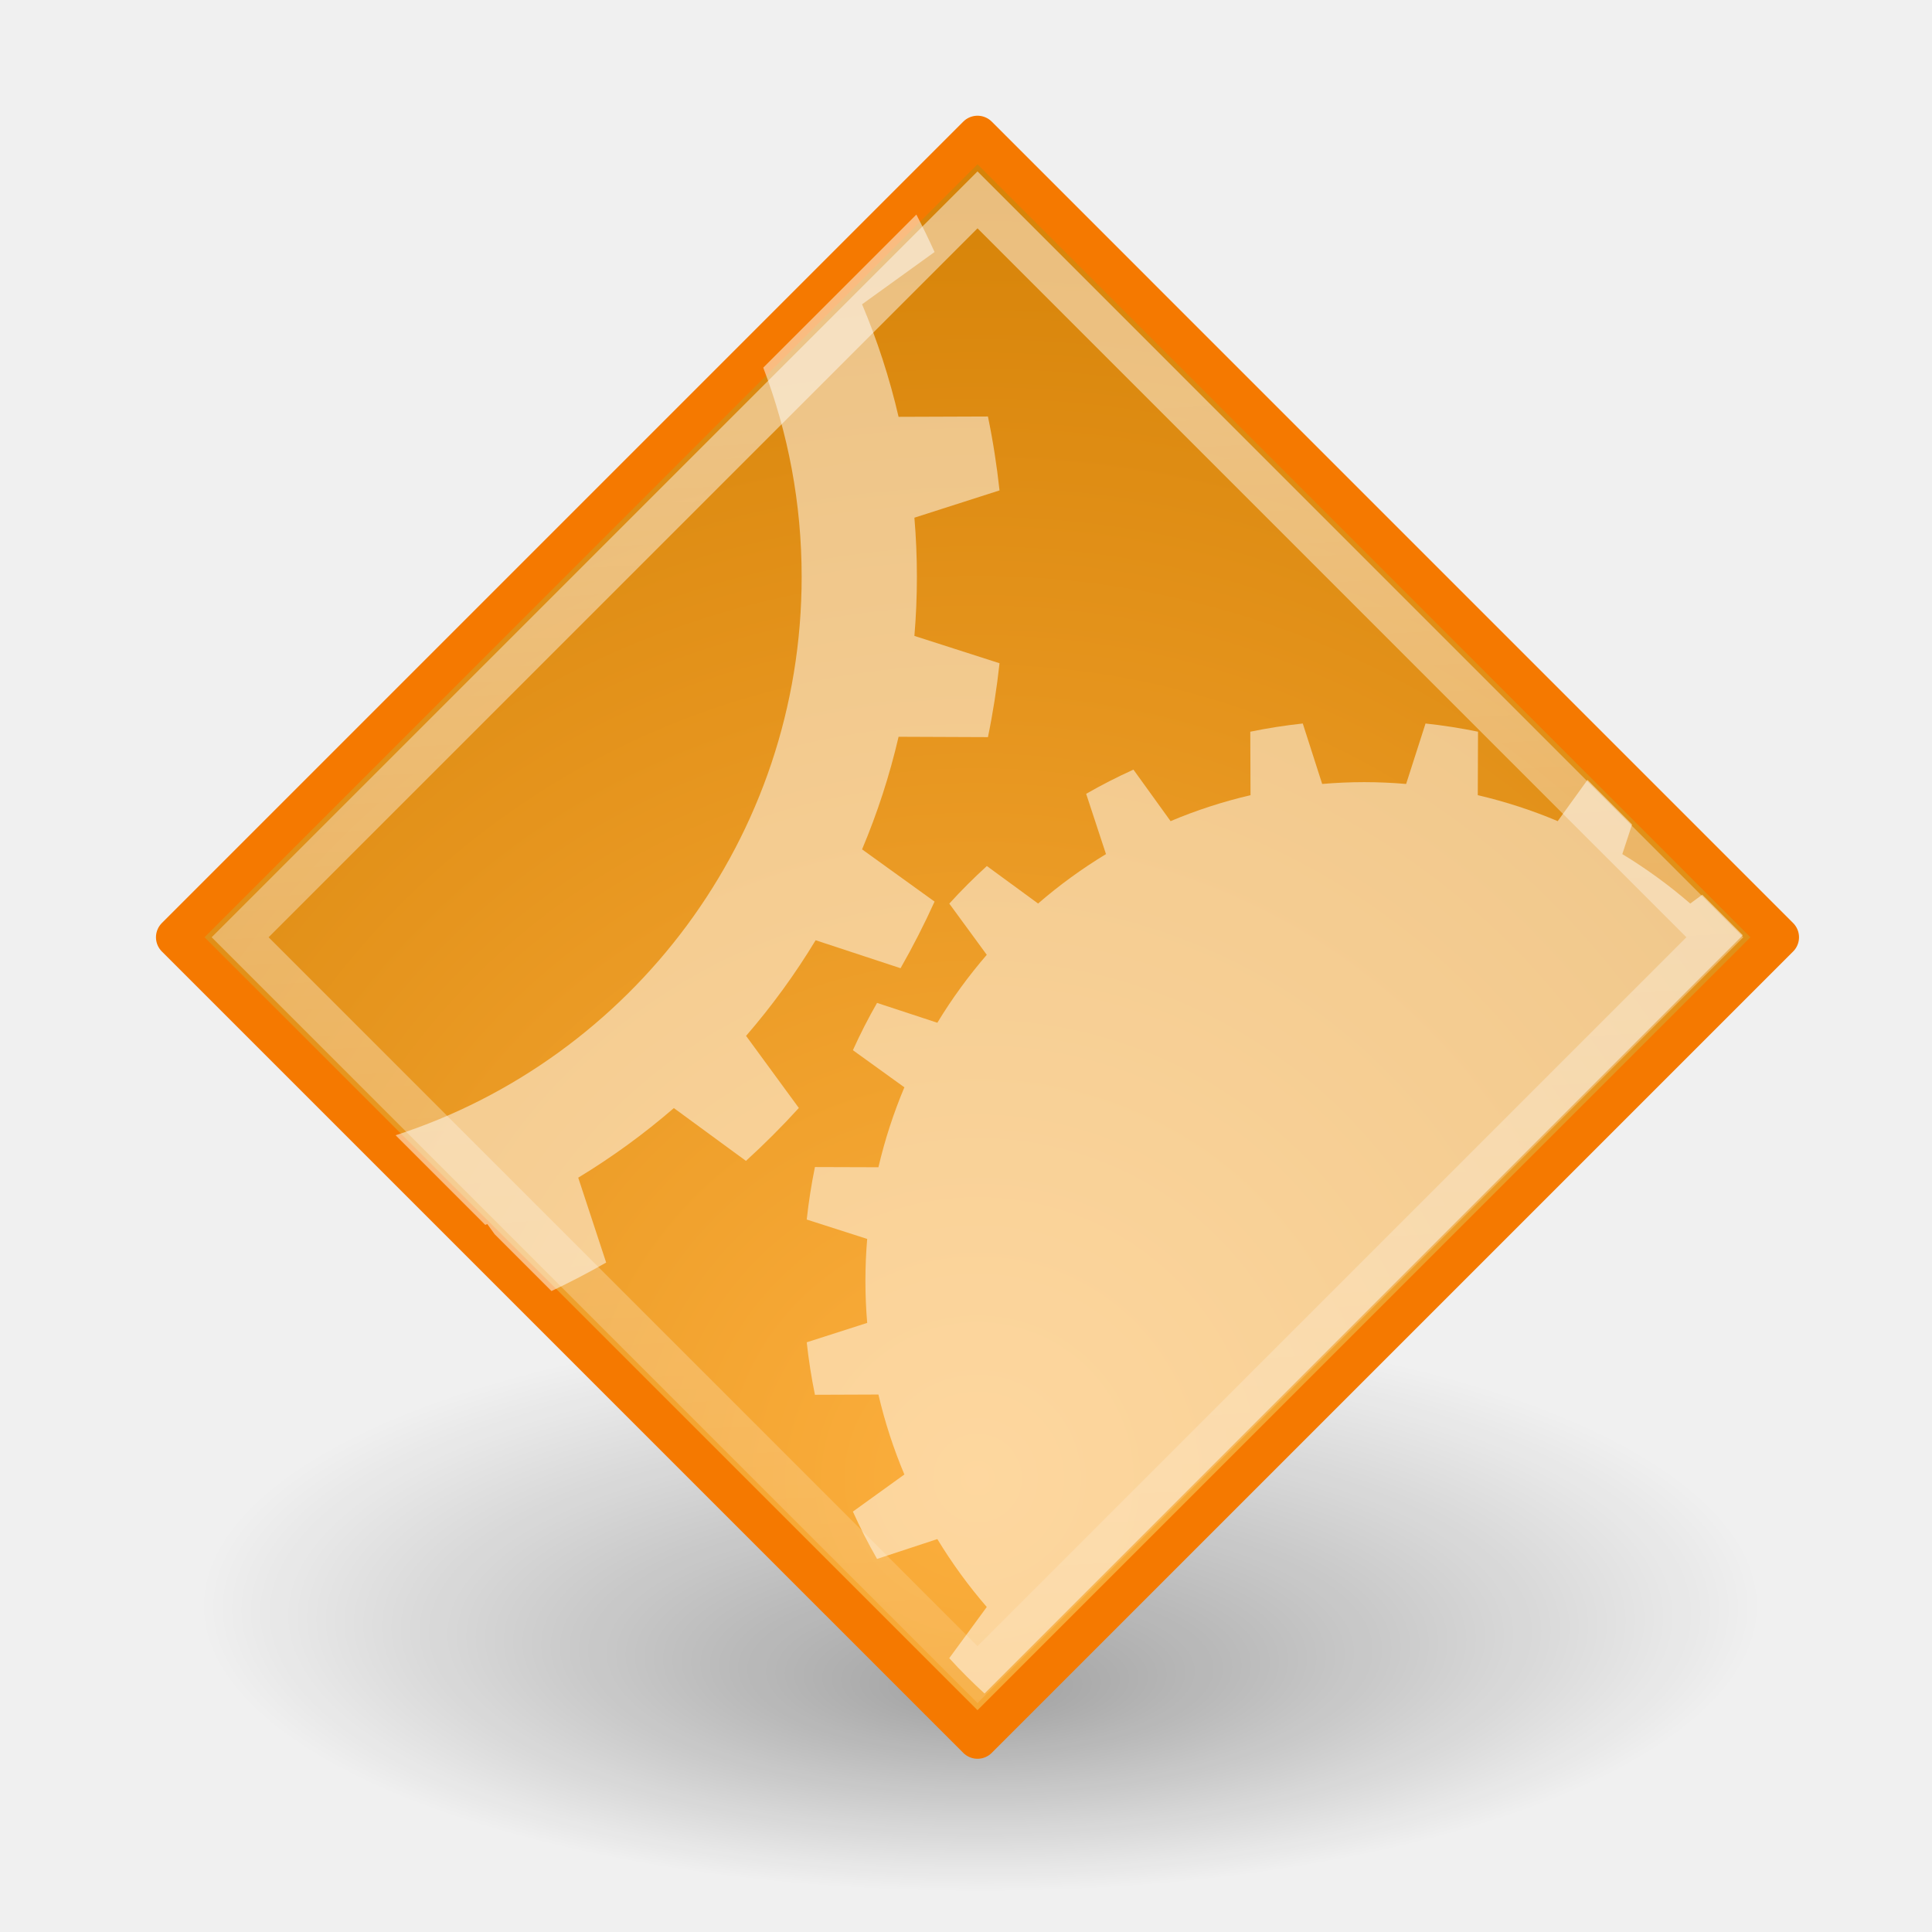
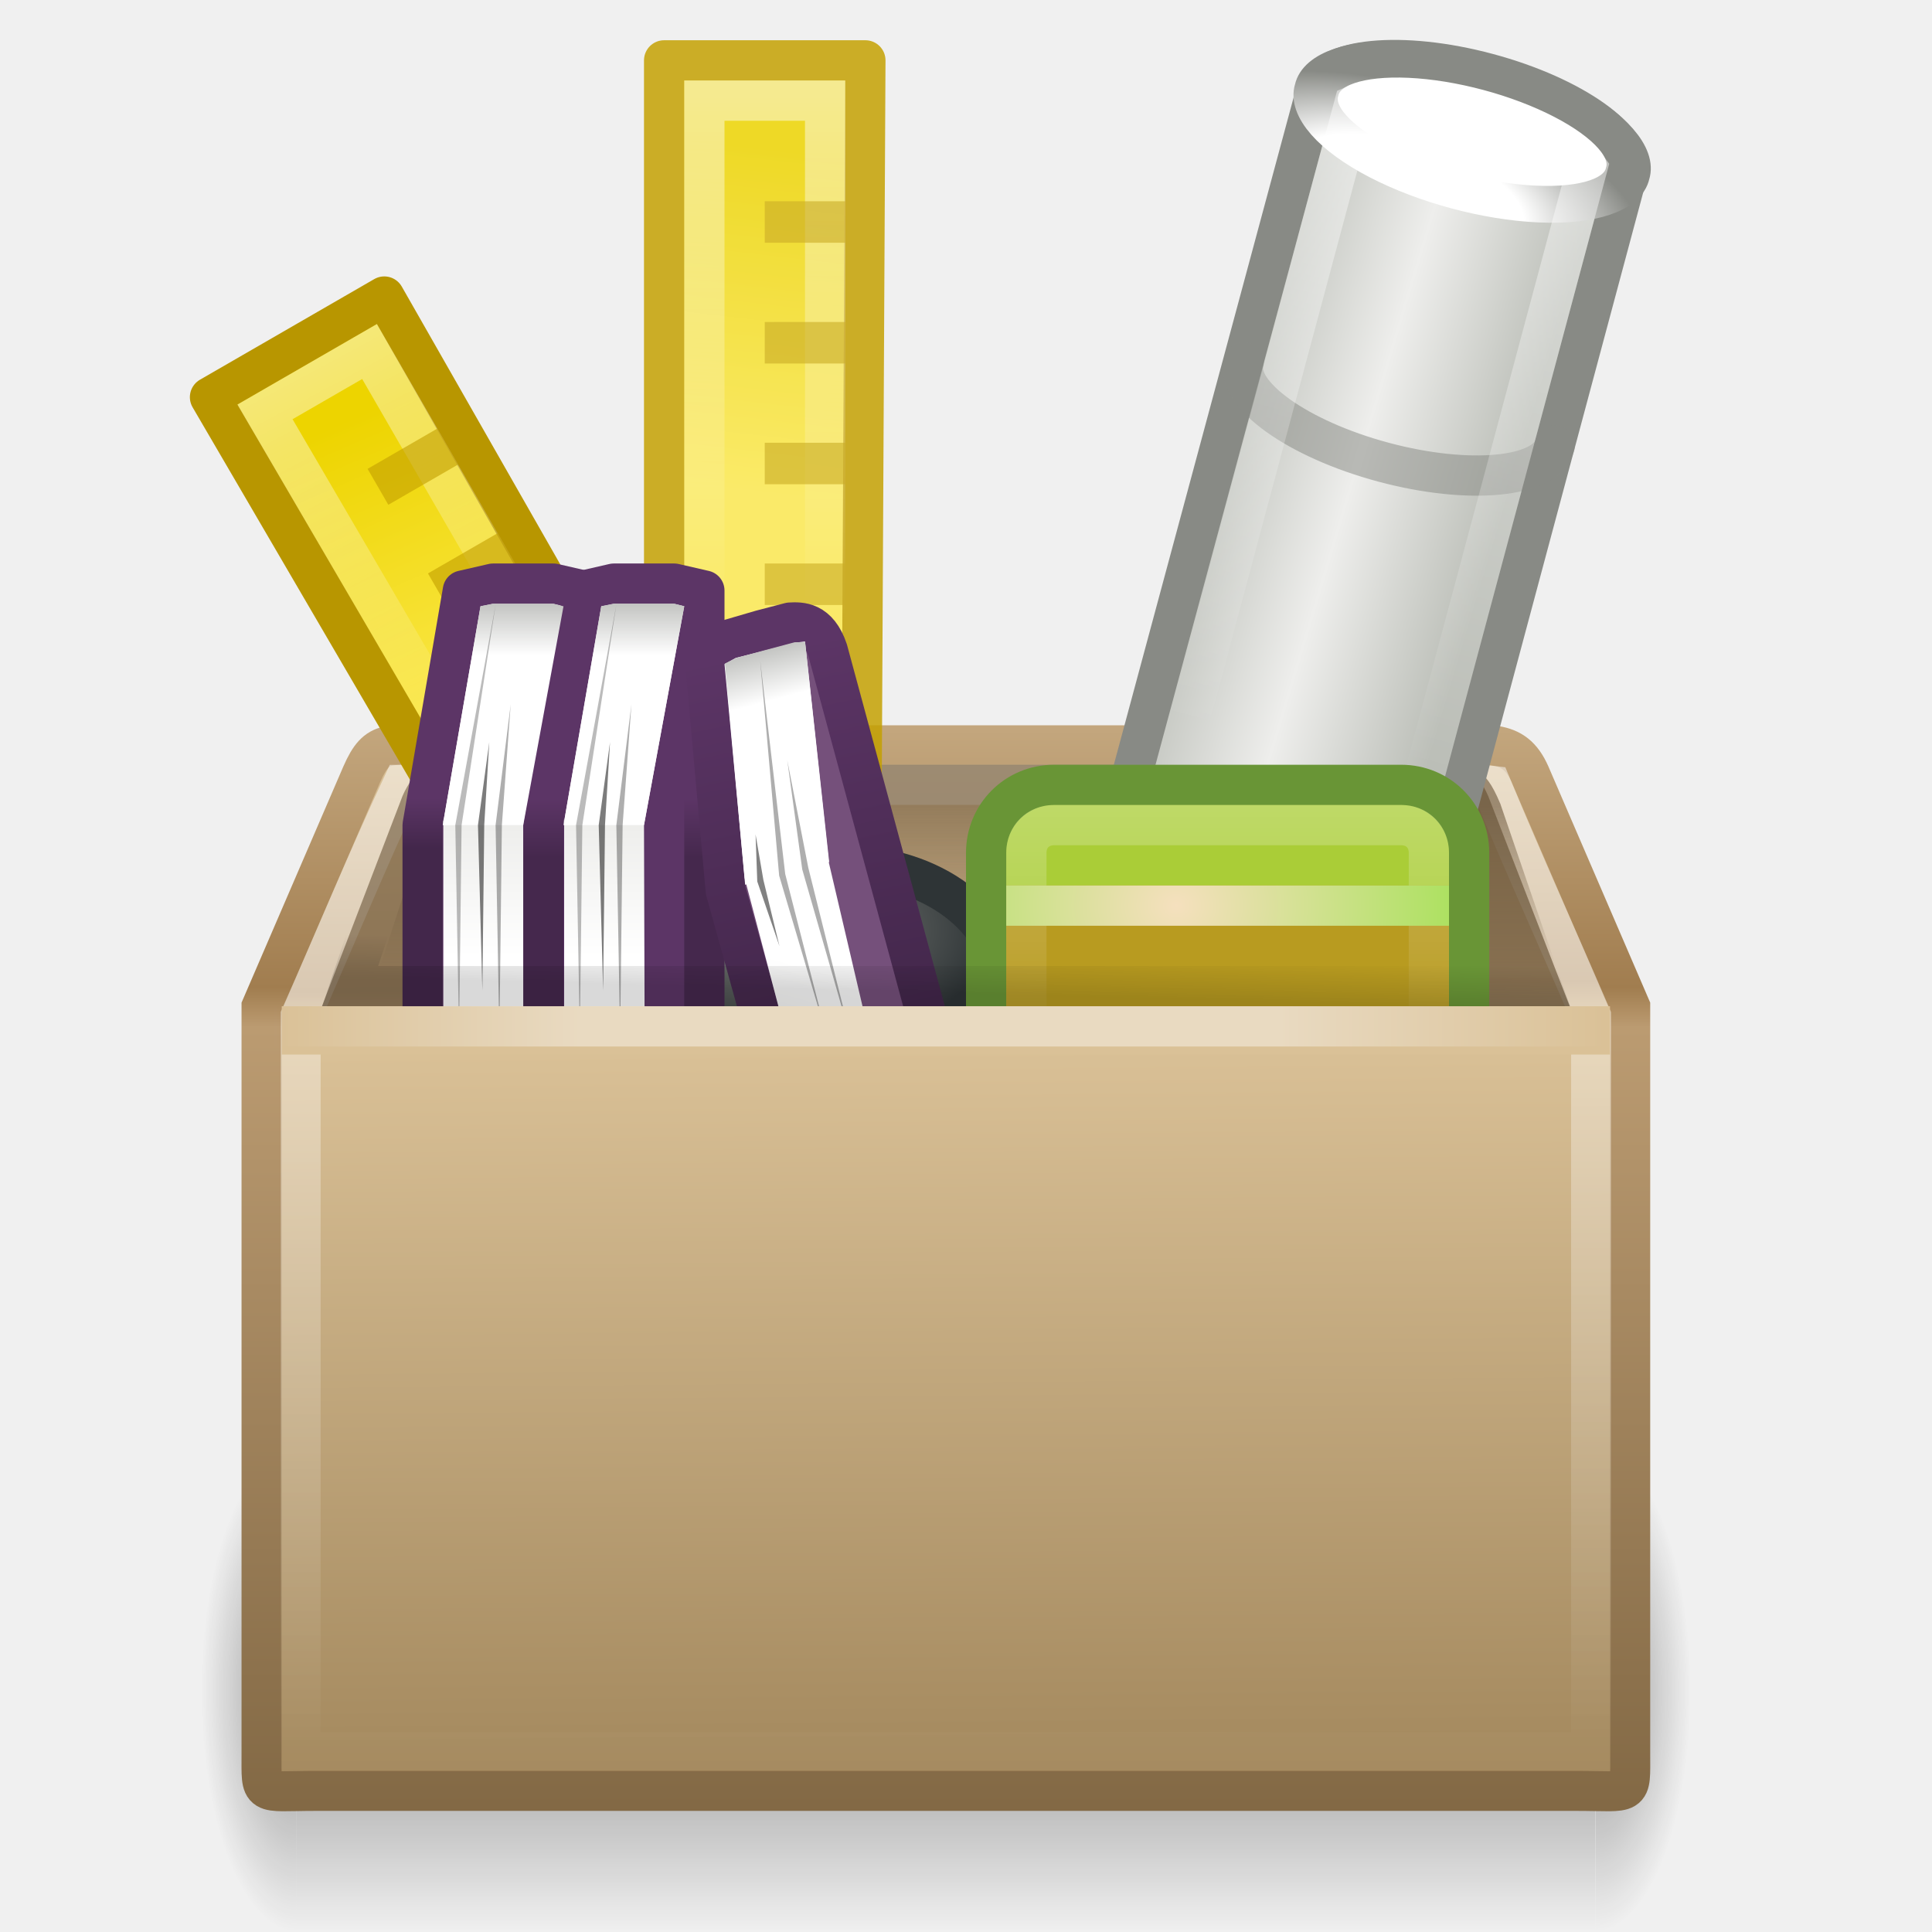
- <svg xmlns="http://www.w3.org/2000/svg" xmlns:xlink="http://www.w3.org/1999/xlink" width="48px" height="48px" id="svg53383">
+ <svg xmlns="http://www.w3.org/2000/svg" xmlns:xlink="http://www.w3.org/1999/xlink" version="1.1" width="48" height="48" id="svg2963">
  <defs id="defs3">
-     <linearGradient id="linearGradient9662">
-       <stop style="stop-color:#ffffff;stop-opacity:1;" offset="0" id="stop9664" />
-       <stop style="stop-color:#ffffff;stop-opacity:0;" offset="1" id="stop9666" />
+     <linearGradient id="linearGradient2394">
+       <stop id="stop2396" style="stop-color:#5c3566;stop-opacity:1" offset="0" />
+       <stop id="stop2398" style="stop-color:#45284d;stop-opacity:1" offset="1" />
    </linearGradient>
-     <linearGradient id="linearGradient9649">
-       <stop style="stop-color:#fcaf3e;stop-opacity:1;" offset="0" id="stop9651" />
-       <stop style="stop-color:#d37f03;stop-opacity:1;" offset="1" id="stop9653" />
+     <linearGradient id="linearGradient2384">
+       <stop id="stop2386" style="stop-color:#5c3566;stop-opacity:1" offset="0" />
+       <stop id="stop2388" style="stop-color:#43274b;stop-opacity:1" offset="1" />
    </linearGradient>
-     <linearGradient y2="14.203" x2="35.391" y1="32.416" x1="12.274" gradientUnits="userSpaceOnUse" id="linearGradient3394">
-       <stop id="stop3396" style="stop-color:#fff307;stop-opacity:1;" offset="0" />
-       <stop id="stop3398" style="stop-color:#166eff;stop-opacity:1;" offset="0.5" />
-       <stop id="stop3400" style="stop-color:#ffffff;stop-opacity:0;" offset="1" />
+     <linearGradient id="linearGradient3919">
+       <stop id="stop3921" style="stop-color:white;stop-opacity:1" offset="0" />
+       <stop id="stop3923" style="stop-color:white;stop-opacity:0" offset="1" />
    </linearGradient>
-     <radialGradient r="21.333" fy="27.569" fx="37.751" cy="27.569" cx="37.751" gradientTransform="matrix(0.441746,0.498655,-0.407098,0.360624,32.00755,10.21308)" gradientUnits="userSpaceOnUse" id="radialGradient10580" xlink:href="#linearGradient3394" />
-     <linearGradient id="linearGradient6028">
-       <stop style="stop-color:#ffffff;stop-opacity:1;" offset="0" id="stop6030" />
-       <stop style="stop-color:#ffffff;stop-opacity:0;" offset="1" id="stop6032" />
+     <linearGradient id="linearGradient3887">
+       <stop id="stop3889" style="stop-color:#edd400;stop-opacity:1" offset="0" />
+       <stop id="stop3891" style="stop-color:#fce94f;stop-opacity:1" offset="1" />
    </linearGradient>
-     <linearGradient y2="18.367" x2="17.743" y1="31.495" x1="28.703" gradientUnits="userSpaceOnUse" id="linearGradient10578" xlink:href="#linearGradient6028" />
-     <linearGradient id="linearGradient6036">
-       <stop style="stop-color:#ffffff;stop-opacity:1;" offset="0" id="stop6038" />
-       <stop style="stop-color:#ffffff;stop-opacity:0;" offset="1" id="stop6040" />
+     <linearGradient id="linearGradient3800">
+       <stop id="stop3802" style="stop-color:#babdb6;stop-opacity:1" offset="0" />
+       <stop id="stop3804" style="stop-color:#eeeeec;stop-opacity:1" offset="0.5" />
+       <stop id="stop3806" style="stop-color:#babdb6;stop-opacity:1" offset="1" />
    </linearGradient>
-     <linearGradient y2="54.698" x2="48.799" y1="3.61" x1="10.502" gradientTransform="matrix(0.573842,0,0,0.573842,20.97995,19.56347)" gradientUnits="userSpaceOnUse" id="linearGradient10576" xlink:href="#linearGradient6036" />
-     <linearGradient y2="28" x2="29" y1="14.625" x1="21.125" gradientTransform="matrix(0.717302,0,0,0.717302,17.73603,18.06909)" gradientUnits="userSpaceOnUse" id="linearGradient10574" xlink:href="#linearGradient4236" />
-     <linearGradient id="linearGradient4236">
-       <stop style="stop-color:#ffffff;stop-opacity:0.327;" offset="0" id="stop4238" />
-       <stop style="stop-color:#ffffff;stop-opacity:0.604;" offset="1" id="stop4240" />
+     <linearGradient id="linearGradient3792">
+       <stop id="stop3794" style="stop-color:white;stop-opacity:1" offset="0" />
+       <stop id="stop3796" style="stop-color:white;stop-opacity:1" offset="0.5" />
+       <stop id="stop3798" style="stop-color:#888a85;stop-opacity:1" offset="1" />
    </linearGradient>
-     <linearGradient y2="28" x2="29" y1="14.625" x1="21.125" gradientTransform="matrix(0.717302,0,0,0.717302,17.73603,18.06909)" gradientUnits="userSpaceOnUse" id="linearGradient10572" xlink:href="#linearGradient4236" />
-     <linearGradient id="aigrd2" gradientUnits="userSpaceOnUse" x1="12.274" y1="32.416" x2="35.391" y2="14.203">
-       <stop offset="0" style="stop-color:#FBFBFB" id="stop3043" />
-       <stop offset="0.5" style="stop-color:#B6B6B6" id="stop3045" />
-       <stop offset="1" style="stop-color:#E4E4E4" id="stop3047" />
+     <linearGradient id="linearGradient3786">
+       <stop id="stop3788" style="stop-color:#888a85;stop-opacity:1" offset="0" />
+       <stop id="stop3790" style="stop-color:#2e3436;stop-opacity:1" offset="1" />
    </linearGradient>
-     <linearGradient y2="14.203" x2="35.391" y1="32.416" x1="12.274" gradientTransform="matrix(0.705308,0,0,0.705308,18.02392,17.61692)" gradientUnits="userSpaceOnUse" id="linearGradient10570" xlink:href="#aigrd2" />
-     <linearGradient y2="34.307" x2="32.511" y1="11.188" x1="14.997" gradientTransform="matrix(0.683145,0,0,0.683145,18.55581,18.12886)" gradientUnits="userSpaceOnUse" id="linearGradient10568" xlink:href="#aigrd1" />
-     <linearGradient id="linearGradient7844">
-       <stop id="stop7846" offset="0" style="stop-color:#000000;stop-opacity:1;" />
-       <stop id="stop7848" offset="1" style="stop-color:#000000;stop-opacity:0;" />
+     <linearGradient id="linearGradient3551">
+       <stop id="stop3553" style="stop-color:white;stop-opacity:1" offset="0" />
+       <stop id="stop3555" style="stop-color:#888a85;stop-opacity:1" offset="1" />
    </linearGradient>
-     <radialGradient r="22.728" fy="37.595" fx="24.547" cy="37.595" cx="24.547" gradientTransform="matrix(1,0,0,0.333333,2.030559e-14,25.06362)" gradientUnits="userSpaceOnUse" id="radialGradient10566" xlink:href="#linearGradient7844" />
-     <linearGradient id="linearGradient2300">
-       <stop id="stop2302" offset="0" style="stop-color:#000000;stop-opacity:0.327;" />
-       <stop id="stop2304" offset="1" style="stop-color:#000000;stop-opacity:0;" />
+     <linearGradient id="linearGradient3539">
+       <stop id="stop3541" style="stop-color:white;stop-opacity:1" offset="0" />
+       <stop id="stop3543" style="stop-color:#888a85;stop-opacity:1" offset="1" />
    </linearGradient>
-     <linearGradient id="aigrd1" gradientUnits="userSpaceOnUse" x1="99.777" y1="15.424" x2="153" y2="248.631">
-       <stop offset="0" style="stop-color:#184375" id="stop53300" />
-       <stop offset="1" style="stop-color:#C8BDDC" id="stop53302" />
+     <linearGradient id="linearGradient3517">
+       <stop id="stop3519" style="stop-color:white;stop-opacity:1" offset="0" />
+       <stop id="stop3521" style="stop-color:#eeeeec;stop-opacity:1" offset="1" />
    </linearGradient>
-     <radialGradient gradientUnits="userSpaceOnUse" r="11.69" fy="72.568" fx="14.288" cy="68.873" cx="14.288" gradientTransform="matrix(1.399258,-2.234445e-7,8.196178e-8,0.513264,4.365074,4.839285)" id="radialGradient2308" xlink:href="#linearGradient2300" />
-     <radialGradient xlink:href="#linearGradient9649" id="radialGradient9657" cx="24.286" cy="36.721" fx="24.286" fy="36.721" r="20.411" gradientUnits="userSpaceOnUse" gradientTransform="matrix(1.727873,-1.523715e-23,1.384134e-23,1.727873,-17.67698,-26.72805)" />
-     <linearGradient xlink:href="#linearGradient9662" id="linearGradient9668" x1="26.503" y1="10.027" x2="28.786" y2="52.807" gradientUnits="userSpaceOnUse" />
+     <linearGradient id="linearGradient3470">
+       <stop id="stop3472" style="stop-color:#f5e0be;stop-opacity:1" offset="0" />
+       <stop id="stop3474" style="stop-color:#8ae234;stop-opacity:1" offset="1" />
+     </linearGradient>
+     <linearGradient id="linearGradient3251">
+       <stop id="stop3253" style="stop-color:#695337;stop-opacity:1" offset="0" />
+       <stop id="stop3255" style="stop-color:#695337;stop-opacity:0" offset="1" />
+     </linearGradient>
+     <linearGradient id="linearGradient3243">
+       <stop id="stop3245" style="stop-color:black;stop-opacity:1" offset="0" />
+       <stop id="stop3247" style="stop-color:black;stop-opacity:0" offset="1" />
+     </linearGradient>
+     <linearGradient x1="30.5" y1="18.665" x2="30.5" y2="26" id="linearGradient3746" xlink:href="#linearGradient3919" gradientUnits="userSpaceOnUse" />
+     <linearGradient x1="13.896" y1="4.666" x2="12.92" y2="13.139" id="linearGradient3893" xlink:href="#linearGradient3887" gradientUnits="userSpaceOnUse" />
+     <linearGradient x1="13.896" y1="4.666" x2="12.92" y2="13.139" id="linearGradient3917" xlink:href="#linearGradient3887" gradientUnits="userSpaceOnUse" />
+     <linearGradient x1="14" y1="3" x2="14" y2="16.361" id="linearGradient3925" xlink:href="#linearGradient3919" gradientUnits="userSpaceOnUse" />
+     <linearGradient x1="27.617" y1="15.721" x2="35.258" y2="15.5" id="linearGradient3934" xlink:href="#linearGradient3800" gradientUnits="userSpaceOnUse" gradientTransform="matrix(1,0,0,-1,0,48)" />
+     <radialGradient cx="31.264" cy="12.943" r="4.556" fx="31.264" fy="12.943" id="radialGradient3936" xlink:href="#linearGradient3792" gradientUnits="userSpaceOnUse" gradientTransform="matrix(1.35669,0,0,0.7525334,-11.15165,1.004063)" />
+     <linearGradient x1="30.369" y1="6.712" x2="30.513" y2="24.091" id="linearGradient3944" xlink:href="#linearGradient3919" gradientUnits="userSpaceOnUse" />
+     <linearGradient x1="2.052" y1="23.776" x2="2.052" y2="20.549" id="linearGradient2379" xlink:href="#linearGradient3517" gradientUnits="userSpaceOnUse" gradientTransform="matrix(0.9659258,0.258819,0.258819,-0.9659258,12.36595,46.03043)" />
+     <linearGradient x1="12.5" y1="16.248" x2="12.5" y2="13.748" id="linearGradient2381" xlink:href="#linearGradient3551" gradientUnits="userSpaceOnUse" gradientTransform="translate(3,0)" />
+     <linearGradient x1="2.052" y1="23.776" x2="2.052" y2="20.549" id="linearGradient2403" xlink:href="#linearGradient3517" gradientUnits="userSpaceOnUse" gradientTransform="translate(13,0)" />
+     <linearGradient x1="12.812" y1="16.279" x2="12.812" y2="13.742" id="linearGradient2405" xlink:href="#linearGradient3539" gradientUnits="userSpaceOnUse" gradientTransform="translate(3,0)" />
+     <radialGradient cx="27.233" cy="22.5" r="7" fx="27.233" fy="22.5" id="radialGradient2439" xlink:href="#linearGradient3470" gradientUnits="userSpaceOnUse" gradientTransform="matrix(1.445628,0,0,1.25316,-10.14561,-5.696102)" />
+     <linearGradient x1="20.812" y1="15.281" x2="22.719" y2="24.594" id="linearGradient2390" xlink:href="#linearGradient2384" gradientUnits="userSpaceOnUse" />
+     <linearGradient x1="13.562" y1="19.844" x2="13.562" y2="21.312" id="linearGradient2400" xlink:href="#linearGradient2394" gradientUnits="userSpaceOnUse" />
+     <linearGradient id="linearGradient3275">
+       <stop id="stop3277" style="stop-color:white;stop-opacity:0" offset="0" />
+       <stop id="stop3283" style="stop-color:white;stop-opacity:1" offset="0.245" />
+       <stop id="stop3285" style="stop-color:white;stop-opacity:1" offset="0.774" />
+       <stop id="stop3279" style="stop-color:white;stop-opacity:0" offset="1" />
+     </linearGradient>
+     <linearGradient id="linearGradient3199">
+       <stop id="stop3201" style="stop-color:#dac197;stop-opacity:1" offset="0" />
+       <stop id="stop3203" style="stop-color:#c1a581;stop-opacity:1" offset="0.239" />
+       <stop id="stop3205" style="stop-color:#dbc298;stop-opacity:1" offset="0.276" />
+       <stop id="stop3207" style="stop-color:#a68b60;stop-opacity:1" offset="1" />
+     </linearGradient>
+     <linearGradient id="linearGradient3295">
+       <stop id="stop3297" style="stop-color:#c3a67d;stop-opacity:1" offset="0" />
+       <stop id="stop3299" style="stop-color:#a17d4f;stop-opacity:1" offset="0.239" />
+       <stop id="stop3301" style="stop-color:#bb9b71;stop-opacity:1" offset="0.276" />
+       <stop id="stop3303" style="stop-color:#836945;stop-opacity:1" offset="1" />
+     </linearGradient>
+     <linearGradient id="linearGradient3681-3">
+       <stop id="stop3683-8" style="stop-color:black;stop-opacity:1" offset="0" />
+       <stop id="stop3685-0" style="stop-color:black;stop-opacity:0" offset="1" />
+     </linearGradient>
+     <linearGradient id="linearGradient3703-9">
+       <stop id="stop3705-0" style="stop-color:black;stop-opacity:0" offset="0" />
+       <stop id="stop3711-2" style="stop-color:black;stop-opacity:1" offset="0.5" />
+       <stop id="stop3707-8" style="stop-color:black;stop-opacity:0" offset="1" />
+     </linearGradient>
+     <linearGradient x1="24.823" y1="15.378" x2="24.997" y2="37.277" id="linearGradient3250" xlink:href="#linearGradient3199" gradientUnits="userSpaceOnUse" gradientTransform="matrix(1.063339,0,0,1.124,-1.436972,1.345064)" />
+     <linearGradient x1="15.464" y1="7.976" x2="15.464" y2="45.042" id="linearGradient3252" xlink:href="#linearGradient3295" gradientUnits="userSpaceOnUse" gradientTransform="matrix(0.8292921,0,0,0.7217794,3.59699,12.38162)" />
+     <linearGradient x1="12.812" y1="16.279" x2="12.812" y2="13.742" id="linearGradient3278" xlink:href="#linearGradient3539" gradientUnits="userSpaceOnUse" />
+     <linearGradient x1="2.052" y1="23.776" x2="2.052" y2="20.549" id="linearGradient3288" xlink:href="#linearGradient3517" gradientUnits="userSpaceOnUse" gradientTransform="translate(10,-6e-7)" />
+     <linearGradient x1="10.5" y1="19.837" x2="10.5" y2="21.077" id="linearGradient3291" xlink:href="#linearGradient2384" gradientUnits="userSpaceOnUse" />
+     <radialGradient cx="19.219" cy="22.255" r="4.469" fx="19.219" fy="22.255" id="radialGradient3300" xlink:href="#linearGradient3786" gradientUnits="userSpaceOnUse" gradientTransform="matrix(1.22665,0,0,0.6587882,-4.355929,8.43853)" />
+     <linearGradient x1="11.124" y1="21.562" x2="13.168" y2="21.562" id="linearGradient3313" xlink:href="#linearGradient3251" gradientUnits="userSpaceOnUse" gradientTransform="matrix(-1.245923,0,0,-1,50.36905,48)" />
+     <linearGradient x1="10.749" y1="21.5" x2="12.11" y2="21.5" id="linearGradient3325" xlink:href="#linearGradient3251" gradientUnits="userSpaceOnUse" gradientTransform="matrix(1.230769,0,0,-1,-3.230769,48)" />
+     <linearGradient x1="22.188" y1="20" x2="22.188" y2="24.08" id="linearGradient3328" xlink:href="#linearGradient3251" gradientUnits="userSpaceOnUse" gradientTransform="matrix(1.041394,0,0,1,-0.3777233,0)" />
+     <radialGradient cx="5" cy="41.5" r="5" fx="5" fy="41.5" id="radialGradient3351" xlink:href="#linearGradient3681-3" gradientUnits="userSpaceOnUse" gradientTransform="matrix(0.5938225,0,0,1.536653,-6.659473,-103.9362)" />
+     <linearGradient x1="17.554" y1="46" x2="17.554" y2="35" id="linearGradient3353" xlink:href="#linearGradient3703-9" gradientUnits="userSpaceOnUse" gradientTransform="matrix(1.757032,0,0,1.396957,-17.39401,-16.4117)" />
+     <radialGradient cx="5" cy="41.5" r="5" fx="5" fy="41.5" id="radialGradient3355" xlink:href="#linearGradient3681-3" gradientUnits="userSpaceOnUse" gradientTransform="matrix(0.5938225,0,0,1.536653,41.14089,-103.9362)" />
+     <linearGradient x1="44.995" y1="17.5" x2="3.005" y2="17.5" id="linearGradient3359" xlink:href="#linearGradient3275" gradientUnits="userSpaceOnUse" gradientTransform="matrix(0.7853239,0,0,1,4.557188,8)" spreadMethod="reflect" />
+     <linearGradient x1="20.781" y1="24.594" x2="20.812" y2="23.531" id="linearGradient4137" xlink:href="#linearGradient3243" gradientUnits="userSpaceOnUse" gradientTransform="matrix(1.083753,0,0,1,-1.934324,0)" />
+     <linearGradient x1="14.177" y1="2.159" x2="13.837" y2="13.282" id="linearGradient4293" xlink:href="#linearGradient3919" gradientUnits="userSpaceOnUse" />
+     <linearGradient x1="23" y1="19" x2="23" y2="44" id="linearGradient3777" xlink:href="#linearGradient3919" gradientUnits="userSpaceOnUse" />
  </defs>
-   <g id="layer2">
-     <path transform="matrix(1.18638,0,0,1.18638,-4.539687,-7.794678)" d="M 44.286 38.714 A 19.929 9.837 0 1 1  4.429,38.714 A 19.929 9.837 0 1 1  44.286 38.714 z" id="path1538" style="color:#000000;fill:url(#radialGradient2308);fill-opacity:1;fill-rule:evenodd;stroke:none;stroke-width:0.5;stroke-linecap:round;stroke-linejoin:miter;stroke-miterlimit:4;stroke-dashoffset:0;stroke-opacity:1;marker:none;marker-start:none;marker-mid:none;marker-end:none;visibility:visible;display:inline;overflow:visible" />
+   <g transform="matrix(0.7984458,0,0,0.780918,4.417001,10.63437)" id="g3305" style="opacity:0.4;display:inline">
+     <rect width="2.96" height="15.367" x="-3.69" y="-47.848" transform="scale(-1,-1)" id="rect2484" style="fill:url(#radialGradient3351);fill-opacity:1;stroke:none" />
+     <rect width="40.412" height="15.367" x="3.69" y="32.482" id="rect2486" style="fill:url(#linearGradient3353);fill-opacity:1;stroke:none" />
+     <rect width="2.96" height="15.367" x="44.11" y="-47.848" transform="scale(1,-1)" id="rect3444" style="fill:url(#radialGradient3355);fill-opacity:1;stroke:none;display:inline" />
  </g>
-   <g id="layer1">
-     <path style="fill:url(#radialGradient9657);fill-rule:nonzero;stroke:#f57900;stroke-width:1;stroke-linecap:round;stroke-linejoin:round;stroke-miterlimit:4;stroke-opacity:1;fill-opacity:1.0" d="M 24.286,43.196 L 4.375,23.286 L 24.286,3.375 L 44.196,23.286 L 24.286,43.196 L 24.286,43.196 z " id="path53304" />
-     <path style="opacity:0.5;fill:#ffffff;fill-rule:nonzero;stroke:none;stroke-miterlimit:4" d="M 39.44,19.377 L 38.701,20.401 C 38.065,20.132 37.401,19.916 36.715,19.756 L 36.721,18.179 C 36.293,18.091 35.858,18.023 35.417,17.975 L 34.935,19.477 C 34.591,19.448 34.243,19.432 33.892,19.432 C 33.541,19.432 33.193,19.448 32.849,19.477 L 32.367,17.975 C 31.926,18.023 31.491,18.091 31.063,18.179 L 31.069,19.756 C 30.383,19.916 29.719,20.132 29.083,20.401 L 28.16,19.121 C 27.758,19.303 27.366,19.504 26.985,19.722 L 27.478,21.22 C 26.881,21.582 26.316,21.993 25.791,22.448 L 24.518,21.516 C 24.193,21.813 23.881,22.124 23.585,22.45 L 24.516,23.722 C 24.062,24.248 23.65,24.812 23.288,25.41 L 21.79,24.917 C 21.572,25.297 21.372,25.69 21.19,26.092 L 22.469,27.014 C 22.201,27.651 21.984,28.315 21.824,29 L 20.247,28.995 C 20.159,29.422 20.091,29.858 20.043,30.299 L 21.545,30.781 C 21.516,31.124 21.501,31.472 21.501,31.824 C 21.501,32.175 21.516,32.523 21.545,32.867 L 20.043,33.349 C 20.091,33.79 20.159,34.225 20.247,34.653 L 21.824,34.647 C 21.984,35.333 22.201,35.997 22.469,36.633 L 21.19,37.555 C 21.371,37.958 21.572,38.35 21.79,38.731 L 23.288,38.238 C 23.65,38.835 24.061,39.399 24.516,39.925 L 23.584,41.197 C 23.863,41.503 24.155,41.795 24.46,42.075 L 43.299,23.236 L 42.292,22.229 L 41.993,22.448 C 41.467,21.993 40.903,21.582 40.306,21.22 L 40.548,20.485 L 39.44,19.376 L 39.44,19.377 z " id="path53361" />
-     <path style="opacity:0.5;fill:#ffffff;fill-rule:nonzero;stroke:none;stroke-miterlimit:4" d="M 19.917,14.331 C 19.917,20.815 15.683,26.31 9.829,28.205 L 12.056,30.432 C 12.073,30.425 12.09,30.419 12.107,30.412 L 12.289,30.664 L 13.701,32.076 C 14.164,31.857 14.617,31.621 15.06,31.368 L 14.366,29.259 C 15.207,28.749 16.002,28.17 16.742,27.53 L 18.533,28.842 C 18.991,28.424 19.43,27.986 19.847,27.527 L 18.536,25.736 C 19.176,24.996 19.755,24.202 20.264,23.36 L 22.374,24.055 C 22.68,23.518 22.963,22.966 23.219,22.4 L 21.418,21.102 C 21.796,20.205 22.101,19.271 22.325,18.305 L 24.545,18.314 C 24.67,17.711 24.765,17.098 24.833,16.478 L 22.718,15.799 C 22.759,15.315 22.78,14.825 22.78,14.331 C 22.78,13.836 22.759,13.346 22.718,12.862 L 24.833,12.184 C 24.765,11.563 24.67,10.95 24.545,10.348 L 22.325,10.356 C 22.101,9.391 21.796,8.456 21.418,7.56 L 23.219,6.261 C 23.076,5.946 22.925,5.636 22.767,5.331 L 18.963,9.134 C 19.579,10.749 19.917,12.5 19.917,14.331 L 19.917,14.331 z " id="path53363" />
-     <path id="path9660" d="M 24.286,41.605 L 5.966,23.286 L 24.286,4.966 L 42.605,23.286 L 24.286,41.605 L 24.286,41.605 z " style="fill:none;fill-opacity:1;fill-rule:nonzero;stroke:url(#linearGradient9668);stroke-width:1;stroke-linecap:butt;stroke-linejoin:miter;stroke-miterlimit:4;stroke-opacity:1;stroke-dasharray:none;opacity:0.473" />
+   <path d="m 11.07,18.517 24.462,0 c 1.428,0 2.071,-0.207 2.481,0.722 l 2.489,5.774 0,18.531 c 0,1.121 0.085,0.95 -1.343,0.95 l -31.318,0 c -1.428,0 -1.343,0.171 -1.343,-0.95 l 0,-18.531 2.489,-5.774 c 0.399,-0.91 0.654,-0.722 2.082,-0.722 z" id="path2488" style="fill:url(#linearGradient3250);fill-opacity:1;fill-rule:nonzero;stroke:url(#linearGradient3252);stroke-width:0.994;stroke-linecap:round;stroke-linejoin:miter;stroke-miterlimit:4;stroke-opacity:1;stroke-dasharray:none;stroke-dashoffset:0;marker:none;visibility:visible;display:block;overflow:visible" />
+   <path d="m 10,19.5 c -0.885,1.895 -1.681,3.837 -2.531,5.75 0,6.094 0,12.188 0,18.281 10.687,0 21.375,0 32.062,0 0,-6.094 0,-12.188 0,-18.281 -0.822,-1.911 -1.682,-3.808 -2.479,-5.728 -0.651,-0.076 -1.582,-1.55e-4 -2.35,-0.022 -8.234,-1.5e-5 -16.468,2e-5 -24.702,0 z" id="path3772" style="opacity:0.5;fill:none;stroke:url(#linearGradient3777);stroke-width:0.994;stroke-linecap:round;stroke-linejoin:miter;stroke-miterlimit:4;stroke-opacity:1;stroke-dasharray:none;stroke-dashoffset:0;marker:none;visibility:visible;display:block;overflow:visible" />
+   <path d="m 11.891,19 c -0.431,0 -0.57,0.07 -0.683,0.156 -0.114,0.086 -0.262,0.267 -0.391,0.625 l -1.692,5.219 29.875,0 -1.725,-5.031 c -0.217,-0.519 -0.373,-0.686 -0.521,-0.781 -0.148,-0.095 -0.374,-0.188 -0.879,-0.188 l -23.985,0 z" id="path3692" style="opacity:0.6;color:black;fill:url(#linearGradient3328);fill-opacity:1;fill-rule:nonzero;stroke:none;stroke-width:1;marker:none;visibility:visible;display:block;overflow:visible" />
+   <path d="m 11.269,19 c -0.51,0 -0.673,0.07 -0.808,0.156 -0.135,0.086 -0.309,0.267 -0.462,0.625 l -2,5.219 6,0 0,-6 -2.731,0 z" id="path3694" style="opacity:0.6;color:black;fill:url(#linearGradient3325);fill-opacity:1;fill-rule:nonzero;stroke:none;stroke-width:1;marker:none;visibility:visible;display:block;overflow:visible" />
+   <g transform="translate(5,-1.000001)" id="g3899" style="opacity:0.84">
+     <path d="m 11.5,2.5 5,0 L 16.392,23.438 11.5,23.5 11.5,2.5 z" id="path3901" style="color:black;fill:url(#linearGradient3917);fill-opacity:1;fill-rule:nonzero;stroke:#c4a000;stroke-width:1;stroke-linecap:round;stroke-linejoin:round;stroke-miterlimit:4;stroke-opacity:1;stroke-dashoffset:0;marker:none;visibility:visible;display:inline;overflow:visible;enable-background:accumulate" />
+     <rect width="3" height="19" x="12.5" y="3.5" id="rect3903" style="opacity:0.5;color:black;fill:none;stroke:url(#linearGradient3925);stroke-width:1;stroke-linecap:round;stroke-linejoin:miter;stroke-miterlimit:4;stroke-opacity:1;stroke-dasharray:none;stroke-dashoffset:0;marker:none;visibility:visible;display:inline;overflow:visible;enable-background:accumulate" />
+     <g id="g3905">
+       <rect width="2" height="1.031" x="14" y="6" id="rect3907" style="opacity:0.621;color:black;fill:#c4a000;fill-opacity:1;fill-rule:nonzero;stroke:none;stroke-width:1;marker:none;visibility:visible;display:inline;overflow:visible;enable-background:accumulate" />
+       <rect width="2" height="1.031" x="14" y="9" id="rect3909" style="opacity:0.621;color:black;fill:#c4a000;fill-opacity:1;fill-rule:nonzero;stroke:none;stroke-width:1;marker:none;visibility:visible;display:inline;overflow:visible;enable-background:accumulate" />
+       <rect width="2" height="1.031" x="14" y="12" id="rect3911" style="opacity:0.621;color:black;fill:#c4a000;fill-opacity:1;fill-rule:nonzero;stroke:none;stroke-width:1;marker:none;visibility:visible;display:inline;overflow:visible;enable-background:accumulate" />
+       <rect width="2" height="1.031" x="14" y="15" id="rect3913" style="opacity:0.621;color:black;fill:#c4a000;fill-opacity:1;fill-rule:nonzero;stroke:none;stroke-width:1;marker:none;visibility:visible;display:inline;overflow:visible;enable-background:accumulate" />
+       <rect width="2" height="1.031" x="14" y="18" id="rect3915" style="opacity:0.621;color:black;fill:#c4a000;fill-opacity:1;fill-rule:nonzero;stroke:none;stroke-width:1;marker:none;visibility:visible;display:inline;overflow:visible;enable-background:accumulate" />
+     </g>
  </g>
+   <path d="m 35.691,19 c 0.516,0 0.681,0.07 0.818,0.156 0.136,0.086 0.313,0.267 0.467,0.625 L 39,25 l -6.074,0 0,-6 2.764,0 z" id="path3696" style="opacity:0.67;color:black;fill:url(#linearGradient3313);fill-opacity:1;fill-rule:nonzero;stroke:none;stroke-width:1;marker:none;visibility:visible;display:block;overflow:visible" />
+   <g transform="matrix(0.8660254,-0.4999999,0.4999999,0.8660254,-5.991941,13.4524)" id="g3877">
+     <path d="m 11.5,2.5 5,0 L 16.392,23.438 11.586,20.663 11.5,2.5 z" id="rect3846" style="color:black;fill:url(#linearGradient3893);fill-opacity:1;fill-rule:nonzero;stroke:#b89600;stroke-width:1;stroke-linecap:round;stroke-linejoin:round;stroke-miterlimit:4;stroke-opacity:1;stroke-dashoffset:0;marker:none;visibility:visible;display:inline;overflow:visible;enable-background:accumulate" />
+     <path d="m 12.5,3.5 3,0 0,19 L 12.588,21.035 12.5,3.5 z" id="rect3858" style="opacity:0.5;color:black;fill:none;stroke:url(#linearGradient4293);stroke-width:1;stroke-linecap:round;stroke-linejoin:miter;stroke-miterlimit:4;stroke-opacity:1;stroke-dashoffset:0;marker:none;visibility:visible;display:inline;overflow:visible;enable-background:accumulate" />
+     <g id="g3870">
+       <rect width="2" height="1.031" x="14" y="6" id="rect3860" style="opacity:0.621;color:black;fill:#c4a000;fill-opacity:1;fill-rule:nonzero;stroke:none;stroke-width:1;marker:none;visibility:visible;display:inline;overflow:visible;enable-background:accumulate" />
+       <rect width="2" height="1.031" x="14" y="9" id="rect3862" style="opacity:0.621;color:black;fill:#c4a000;fill-opacity:1;fill-rule:nonzero;stroke:none;stroke-width:1;marker:none;visibility:visible;display:inline;overflow:visible;enable-background:accumulate" />
+       <rect width="2" height="1.031" x="14" y="12" id="rect3864" style="opacity:0.621;color:black;fill:#c4a000;fill-opacity:1;fill-rule:nonzero;stroke:none;stroke-width:1;marker:none;visibility:visible;display:inline;overflow:visible;enable-background:accumulate" />
+       <rect width="2" height="1.031" x="14" y="15" id="rect3866" style="opacity:0.621;color:black;fill:#c4a000;fill-opacity:1;fill-rule:nonzero;stroke:none;stroke-width:1;marker:none;visibility:visible;display:inline;overflow:visible;enable-background:accumulate" />
+       <rect width="2" height="1.031" x="14" y="18" id="rect3868" style="opacity:0.621;color:black;fill:#c4a000;fill-opacity:1;fill-rule:nonzero;stroke:none;stroke-width:1;marker:none;visibility:visible;display:inline;overflow:visible;enable-background:accumulate" />
+     </g>
+   </g>
+   <path d="m 20.969,21.5 c -2.191,0 -3.969,1.344 -3.969,3 0,0.351 0.103,0.687 0.25,1 l 7.438,0 c 0.147,-0.313 0.25,-0.649 0.25,-1 0,-1.656 -1.778,-3 -3.969,-3 z" id="path3698" style="color:black;fill:url(#radialGradient3300);fill-opacity:1;fill-rule:nonzero;stroke:#2e3436;stroke-width:1;stroke-linecap:round;stroke-linejoin:round;stroke-miterlimit:4;stroke-opacity:1;stroke-dasharray:none;stroke-dashoffset:0;marker:none;visibility:visible;display:inline;overflow:visible;enable-background:accumulate" />
+   <g transform="matrix(0.9659258,0.258819,-0.258819,0.9659258,9.180442,-12.34936)" id="g3927">
+     <g transform="translate(-2,20)" id="g3700">
+       <path d="m 32.5,6.5 c -2.208,0 -4,0.672 -4,1.5 L 28.475,26.251 36.5,25.5 c -2.14e-4,-6.547 0,-14.06 0,-17.5 0,-0.828 -1.792,-1.5 -4,-1.5 z" transform="translate(0,-20)" id="path3702" style="color:black;fill:url(#linearGradient3934);fill-opacity:1;fill-rule:nonzero;stroke:#888a85;stroke-width:1;stroke-linecap:round;stroke-linejoin:miter;stroke-miterlimit:4;stroke-opacity:1;stroke-dasharray:none;stroke-dashoffset:0;marker:none;visibility:visible;display:inline;overflow:visible;enable-background:accumulate" />
+       <path d="m 36.504,8.269 a 4,1.856 0 1 1 -7.999,0 4,1.856 0 1 1 7.999,0 z" transform="matrix(1,0,0,0.808122,0,-18.68271)" id="path3704" style="color:black;fill:white;fill-opacity:1;fill-rule:nonzero;stroke:url(#radialGradient3936);stroke-width:1.112;stroke-linecap:round;stroke-linejoin:miter;stroke-miterlimit:4;stroke-opacity:1;stroke-dasharray:none;stroke-dashoffset:0;marker:none;visibility:visible;display:inline;overflow:visible;enable-background:accumulate" />
+       <path d="m 36.504,-5 c 0,0.828 -1.792,1.5 -4,1.5 -2.208,0 -4,-0.672 -4,-1.5" id="path3706" style="opacity:0.529;color:black;fill:none;stroke:#888a85;stroke-width:1;stroke-linecap:round;stroke-linejoin:miter;stroke-miterlimit:4;stroke-opacity:1;stroke-dashoffset:0;marker:none;visibility:visible;display:inline;overflow:visible;enable-background:accumulate" />
+     </g>
+     <path d="M 30.5,7.5 C 29.497,7.5 28.6,7.662 28.031,7.875 27.766,7.974 27.579,8.061 27.5,8.125 l 0,17.375 6,0 c -4.58e-4,-6.397 -5.1e-5,-13.895 0,-17.375 C 33.421,8.061 33.234,7.974 32.969,7.875 32.4,7.662 31.503,7.5 30.5,7.5 z" id="path3708" style="opacity:0.5;color:black;fill:none;stroke:url(#linearGradient3944);stroke-width:1;stroke-linecap:round;stroke-linejoin:miter;stroke-miterlimit:4;stroke-opacity:1;stroke-dasharray:none;stroke-dashoffset:0;marker:none;visibility:visible;display:inline;overflow:visible;enable-background:accumulate" />
+   </g>
+   <path d="m 11.5,14.672 -1,5.828 0,5 4,0 0,-10.828 -0.75,-0.172 -0.75,0 -0.75,0 -0.75,0.172 z" id="path3718" style="color:black;fill:#75507b;fill-opacity:1;fill-rule:nonzero;stroke:url(#linearGradient3291);stroke-width:1;stroke-linecap:round;stroke-linejoin:round;stroke-miterlimit:4;stroke-opacity:1;stroke-dasharray:none;stroke-dashoffset:0;marker:none;visibility:visible;display:inline;overflow:visible;enable-background:accumulate" />
+   <path d="m 12.25,15 -0.312,0.062 -0.938,5.438 0.016,-0.156 0,5.438 2,-0.008 L 13,20.499 l 1,-5.436 -0.25,-0.062 -0.75,0 -0.75,0 z" id="path3720" style="color:black;fill:url(#linearGradient3288);fill-opacity:1;fill-rule:nonzero;stroke:none;stroke-width:1;marker:none;visibility:visible;display:inline;overflow:visible;enable-background:accumulate" />
+   <g id="g2417">
+     <path d="m 14.5,14.672 -1,5.828 0,5 4,0 0,-10.828 L 16.75,14.5 l -0.75,0 -0.75,0 -0.75,0.172 z" id="path2387" style="color:black;fill:#5c3566;fill-opacity:1;fill-rule:nonzero;stroke:url(#linearGradient2400);stroke-width:1;stroke-linecap:round;stroke-linejoin:round;stroke-miterlimit:4;stroke-opacity:1;stroke-dasharray:none;stroke-dashoffset:0;marker:none;visibility:visible;display:inline;overflow:visible;enable-background:accumulate" />
+     <path d="M 15.25,15 14.938,15.062 14,20.5 l 0.016,-0.156 0,5.438 2,-0.008 L 16,20.499 17,15.062 16.75,15 16,15 15.25,15 z" id="path2391" style="color:black;fill:url(#linearGradient2403);fill-opacity:1;fill-rule:nonzero;stroke:none;stroke-width:1;marker:none;visibility:visible;display:inline;overflow:visible;enable-background:accumulate" />
+     <path d="M 15.25,15 14.938,15.062 14,20.5 16,20.499 17,15.062 16.75,15 16,15 15.25,15 z" id="path2393" style="color:black;fill:url(#linearGradient2405);fill-opacity:1;fill-rule:nonzero;stroke:none;stroke-width:1;marker:none;visibility:visible;display:inline;overflow:visible;enable-background:accumulate" />
+     <path d="m 15.688,17.5 -0.375,3 0.094,5.281 0.062,-5.281 0.219,-3 z" id="path2395" style="opacity:0.318;fill:black;fill-opacity:1;fill-rule:evenodd;stroke:none" />
+     <path d="m 15.312,15.031 -1,5.469 0.094,5.281 0.062,-5.281 0.844,-5.469 z" id="path2397" style="opacity:0.268;fill:black;fill-opacity:1;fill-rule:evenodd;stroke:none" />
+     <path d="M 15.156,18.438 14.875,20.5 14.984,24.609 15.031,20.5 l 0.125,-2.062 z" id="path2399" style="opacity:0.513;fill:black;fill-opacity:1;fill-rule:evenodd;stroke:none" />
+   </g>
+   <path d="m 12.25,15 -0.312,0.062 -0.938,5.438 2,-0.001 1,-5.436 -0.25,-0.062 -0.75,0 -0.75,0 z" id="path3722" style="color:black;fill:url(#linearGradient3278);fill-opacity:1;fill-rule:nonzero;stroke:none;stroke-width:1;marker:none;visibility:visible;display:inline;overflow:visible;enable-background:accumulate" />
+   <path d="m 12.688,17.5 -0.375,3 0.094,5.281 0.062,-5.281 0.219,-3 z" id="path3951" style="opacity:0.318;fill:black;fill-opacity:1;fill-rule:evenodd;stroke:none" />
+   <path d="m 12.312,15.031 -1,5.469 0.094,5.281 0.062,-5.281 0.844,-5.469 z" id="path3948" style="opacity:0.268;fill:black;fill-opacity:1;fill-rule:evenodd;stroke:none" />
+   <g transform="matrix(0.9659258,-0.258819,0.258819,0.9659258,-0.3160868,5.802968)" id="g2371">
+     <path d="m 19.75,15 -0.719,0.188 -0.75,0.219 -0.656,0.344 0.531,5.906 0.953,3.438 4.125,0 L 20.688,15.688 C 20.447,14.967 20.014,14.986 19.75,15 z" transform="matrix(0.9659259,0.258819,-0.258819,0.9659259,1.565172,-5.103003)" id="path3724" style="color:black;fill:#75507b;fill-opacity:1;fill-rule:nonzero;stroke:url(#linearGradient2390);stroke-width:1;stroke-linecap:round;stroke-linejoin:round;stroke-miterlimit:4;stroke-opacity:1;stroke-dasharray:none;stroke-dashoffset:0;marker:none;visibility:visible;display:inline;overflow:visible;enable-background:accumulate" />
+     <path d="m 20.125,15.469 -0.25,0.031 -0.719,0.188 -0.75,0.188 -0.281,0.156 0.5,5.312 1.094,4.156 2.062,0 -1.062,-4.531 -0.594,-5.5 z" transform="matrix(0.9659259,0.258819,-0.258819,0.9659259,1.565172,-5.103003)" id="path3726" style="color:black;fill:url(#linearGradient2379);fill-opacity:1;fill-rule:nonzero;stroke:none;stroke-width:1;marker:none;visibility:visible;display:inline;overflow:visible;enable-background:accumulate" />
+     <path d="M 15.25,15 14.938,15.062 14,20.5 16.163,20.494 17,15.062 16.75,15 16,15 15.25,15 z" id="path3732" style="color:black;fill:url(#linearGradient2381);fill-opacity:1;fill-rule:nonzero;stroke:none;stroke-width:1;marker:none;visibility:visible;display:inline;overflow:visible;enable-background:accumulate" />
+     <path d="M 15.812,17.781 15.469,20.5 15.549,24.985 15.625,20.5 15.812,17.781 z" id="path3955" style="opacity:0.318;fill:black;fill-opacity:1;fill-rule:evenodd;stroke:none" />
+     <path d="M 14.574,19.359 14.312,20.5 14.429,22.196 14.469,20.5 14.574,19.359 z" id="path3957" style="opacity:0.494;fill:black;fill-opacity:1;fill-rule:evenodd;stroke:none" />
+     <path d="M 15.802,15.22 14.875,20.5 14.984,24.609 15.031,20.5 15.802,15.22 z" id="path3959" style="opacity:0.318;fill:black;fill-opacity:1;fill-rule:evenodd;stroke:none" />
+   </g>
+   <path d="m 12.156,18.437 -0.281,2.062 0.109,4.109 0.047,-4.109 0.125,-2.062 z" id="path3953" style="opacity:0.513;fill:black;fill-opacity:1;fill-rule:evenodd;stroke:none" />
+   <g id="g2433">
+     <path d="M 26.188,19.5 C 25.248,19.5 24.5,20.248 24.5,21.188 l 0,4.312 12,0 0,-4.312 C 36.5,20.248 35.752,19.5 34.812,19.5 l -8.625,0 z" id="path3710" style="color:black;fill:#aacd37;fill-opacity:1;fill-rule:nonzero;stroke:#699536;stroke-width:1;stroke-linecap:round;stroke-linejoin:miter;stroke-miterlimit:4;stroke-opacity:1;stroke-dasharray:none;stroke-dashoffset:0;marker:none;visibility:visible;display:inline;overflow:visible;enable-background:accumulate" />
+     <rect width="11" height="4" x="25" y="22" id="rect3712" style="opacity:0.625;color:black;fill:#c17d11;fill-opacity:1;fill-rule:nonzero;stroke:none;stroke-width:1;marker:none;visibility:visible;display:inline;overflow:visible;enable-background:accumulate" />
+     <path d="M 26.188,20.5 C 25.787,20.5 25.5,20.787 25.5,21.188 l 0,4.312 10,0 0,-4.312 C 35.5,20.787 35.213,20.5 34.812,20.5 l -8.625,0 z" id="path3714" style="opacity:0.295;color:black;fill:none;stroke:url(#linearGradient3746);stroke-width:1;stroke-linecap:round;stroke-linejoin:miter;stroke-miterlimit:4;stroke-opacity:1;stroke-dashoffset:0;marker:none;visibility:visible;display:inline;overflow:visible;enable-background:accumulate" />
+     <rect width="11" height="1" rx="0" ry="0" x="25" y="22" id="rect3716" style="color:black;fill:url(#radialGradient2439);fill-opacity:1;fill-rule:nonzero;stroke:none;stroke-width:1;marker:none;visibility:visible;display:inline;overflow:visible;enable-background:accumulate" />
+   </g>
+   <path d="m 10.834,19.5 c -0.194,0 -0.302,0.022 -0.339,0.031 -0.036,0.01 -0.002,0.008 -0.034,0.031 -0.006,0.004 -0.126,0.079 -0.237,0.375 L 8.7,24.5 38.3,24.5 l -1.558,-4.344 0,-0.031 C 36.554,19.703 36.458,19.627 36.403,19.594 36.327,19.547 36.251,19.5 35.794,19.5 l -24.96,0 z" id="path3730" style="opacity:0.15;color:black;fill:none;stroke:url(#linearGradient4137);stroke-width:1;stroke-linecap:butt;stroke-linejoin:miter;stroke-miterlimit:4;stroke-opacity:1;stroke-dashoffset:0;marker:none;visibility:visible;display:block;overflow:visible" />
+   <rect width="33" height="1.2" x="7" y="25" id="rect4133" style="fill:#dac197;fill-opacity:1;stroke:none" />
+   <path d="M 7.31,25.5 39.5,25.5" id="path3357" style="opacity:0.4;fill:none;stroke:url(#linearGradient3359);stroke-width:1px;stroke-linecap:square;stroke-linejoin:miter;stroke-opacity:1;display:inline" />
</svg>
